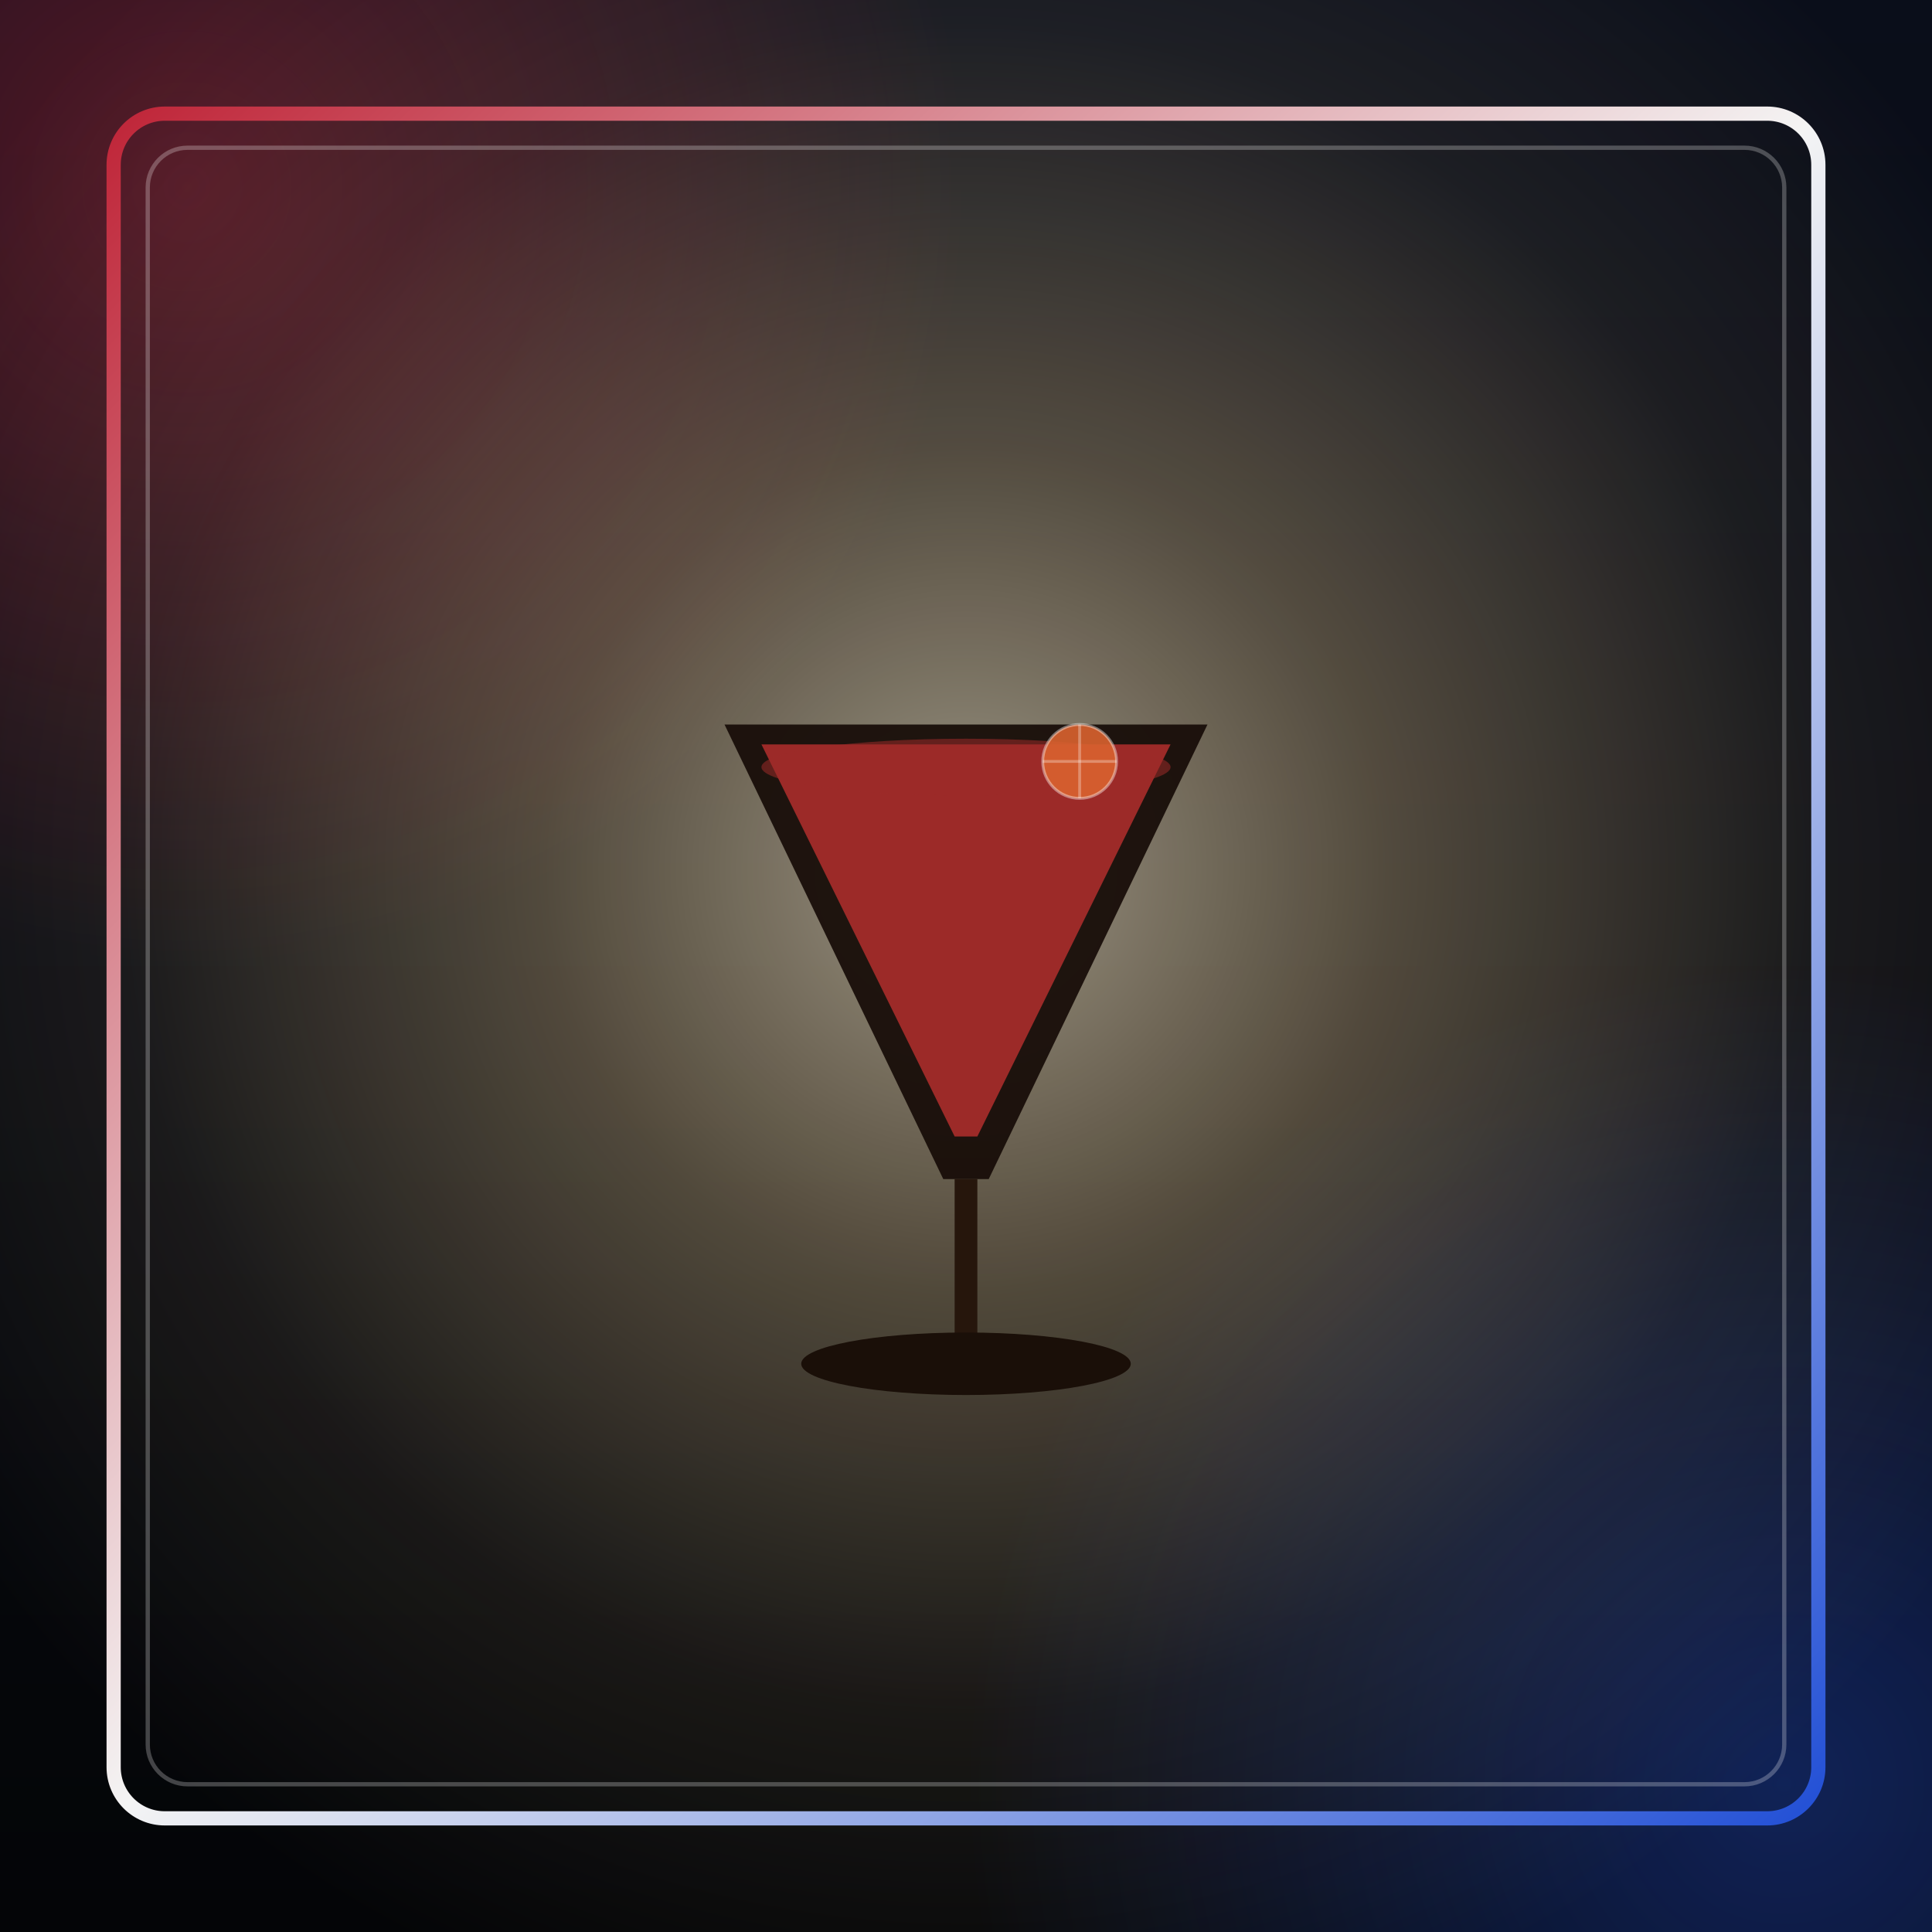
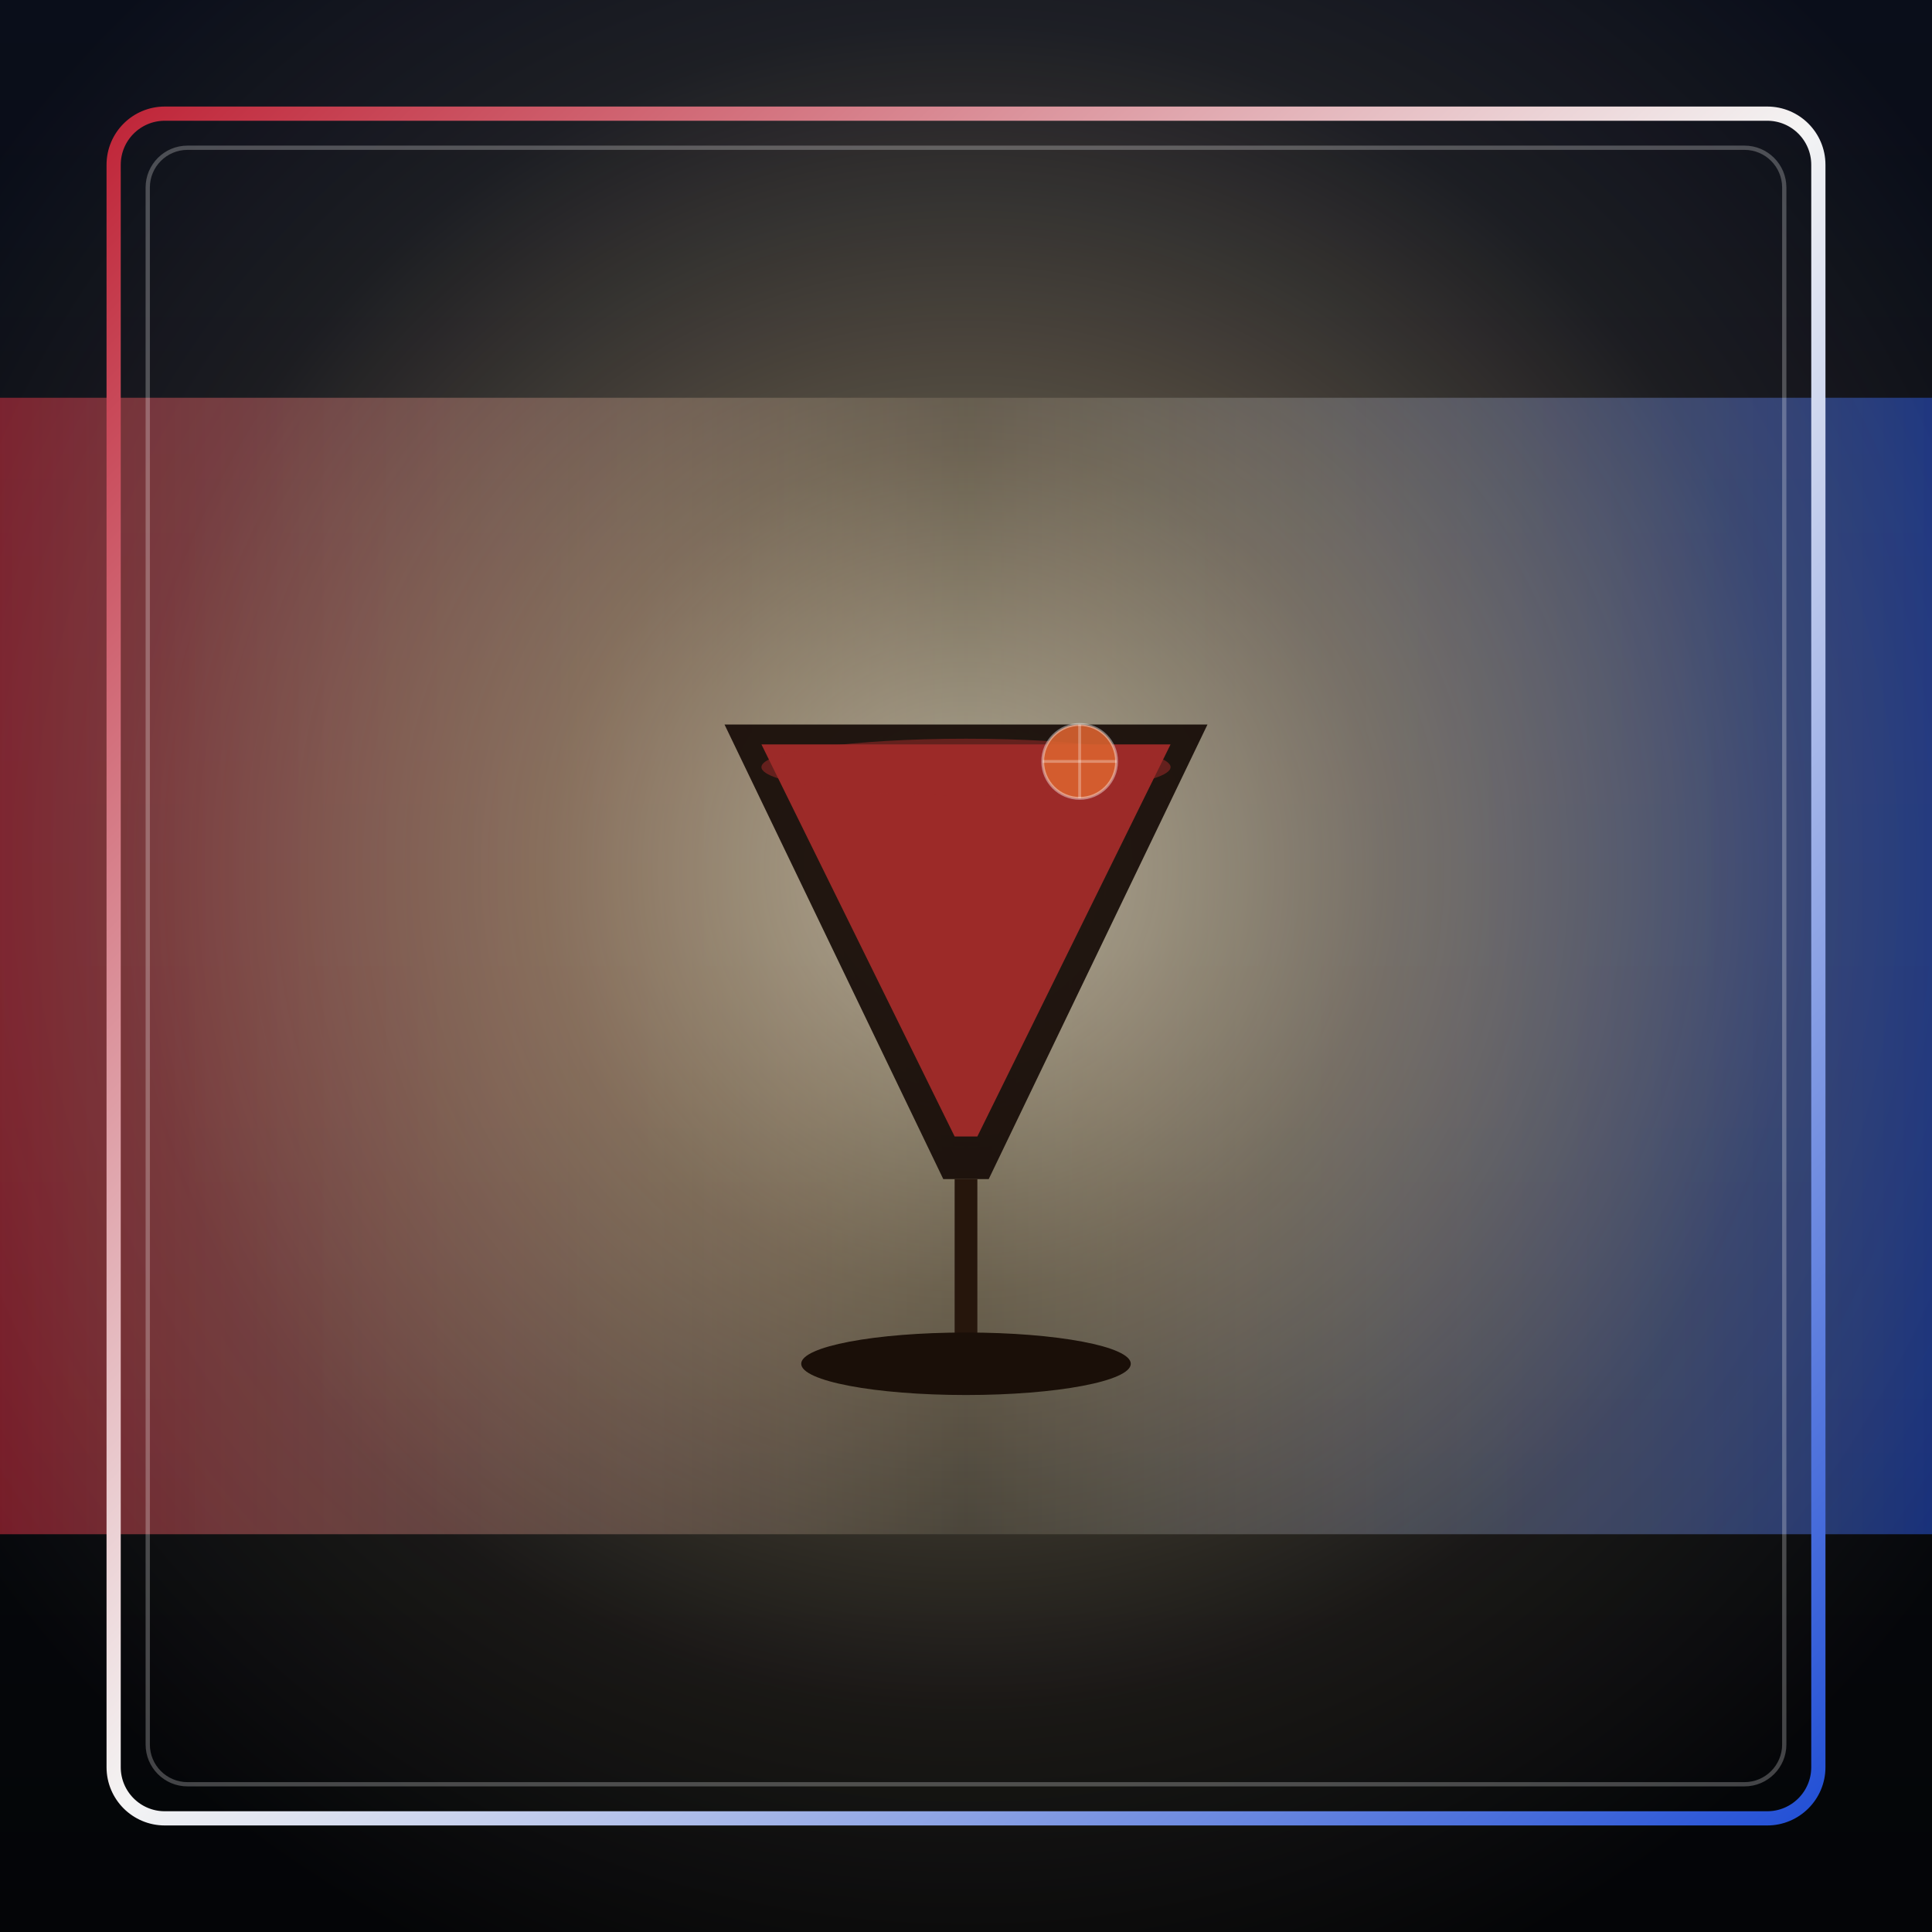
<svg xmlns="http://www.w3.org/2000/svg" width="100%" height="100%" viewBox="0 0 680 680" role="img">
  <defs>
    <linearGradient id="bgGrad" x1="0" y1="0" x2="0" y2="1">
      <stop offset="0" stop-color="#0a0e1a" />
      <stop offset="1" stop-color="#040507" />
    </linearGradient>
-     <radialGradient id="glowRed" cx="0.1" cy="0.1" r="0.4">
-       <stop offset="0" stop-color="#c0273a" stop-opacity="0.4" />
-       <stop offset="1" stop-color="#c0273a" stop-opacity="0" />
-     </radialGradient>
-     <radialGradient id="glowBlue" cx="0.92" cy="0.92" r="0.42">
-       <stop offset="0" stop-color="#2451d6" stop-opacity="0.38" />
-       <stop offset="1" stop-color="#2451d6" stop-opacity="0" />
-     </radialGradient>
+     <linearGradient id="patrioticBand" x1="0" y1="0" x2="1" y2="0">
+       <stop offset="0" stop-color="#c0273a" stop-opacity="0.6" />
+       <stop offset="0.5" stop-color="#fff4d6" stop-opacity="0.12" />
+       <stop offset="1" stop-color="#2451d6" stop-opacity="0.55" />
+     </linearGradient>
    <linearGradient id="frameGrad" x1="0" y1="0" x2="1" y2="1">
      <stop offset="0" stop-color="#c0273a" />
      <stop offset="0.5" stop-color="#f4f4f4" />
      <stop offset="1" stop-color="#2451d6" />
    </linearGradient>
    <radialGradient id="spot" cx="0.5" cy="0.45" r="0.62">
-       <stop offset="0" stop-color="#fff4d6" stop-opacity="0.6" />
-       <stop offset="0.35" stop-color="#ffdfa3" stop-opacity="0.3" />
+       <stop offset="0" stop-color="#fff4d6" stop-opacity="0.65" />
+       <stop offset="0.35" stop-color="#ffdfa3" stop-opacity="0.32" />
      <stop offset="0.7" stop-color="#ffdfa3" stop-opacity="0.08" />
      <stop offset="1" stop-color="#ffdfa3" stop-opacity="0" />
    </radialGradient>
  </defs>
  <rect x="0" y="0" width="680" height="680" fill="url(#bgGrad)" />
-   <rect x="0" y="0" width="680" height="680" fill="url(#glowRed)" />
-   <rect x="0" y="0" width="680" height="680" fill="url(#glowBlue)" />
+   <rect x="0" y="140" width="680" height="400" fill="url(#patrioticBand)" />
  <rect x="0" y="0" width="680" height="680" fill="url(#spot)" />
  <path d="M255 255 L425 255 L348 415 L332 415 Z" fill="#160b06" opacity="0.92" />
  <path d="M268 262 L412 262 L344 400 L336 400 Z" fill="#9c2a28" />
  <ellipse cx="340" cy="270" rx="72" ry="10" fill="#9c2a28" opacity="0.55" />
  <rect x="336" y="415" width="8" height="62" fill="#26160c" />
  <ellipse cx="340" cy="480" rx="58" ry="11" fill="#1a0f08" />
  <circle cx="380" cy="268" r="13" fill="#d9622f" opacity="0.9" />
  <circle cx="380" cy="268" r="13" fill="none" stroke="#fff" stroke-opacity="0.4" stroke-width="1" />
  <line x1="380" y1="255" x2="380" y2="281" stroke="#fff" stroke-opacity="0.3" stroke-width="1" />
  <line x1="367" y1="268" x2="393" y2="268" stroke="#fff" stroke-opacity="0.3" stroke-width="1" />
  <rect x="40" y="40" width="600" height="600" rx="18" fill="none" stroke="url(#frameGrad)" stroke-width="5" />
  <rect x="52" y="52" width="576" height="576" rx="14" fill="none" stroke="#ffffff" stroke-opacity="0.25" stroke-width="1.5" />
</svg>
